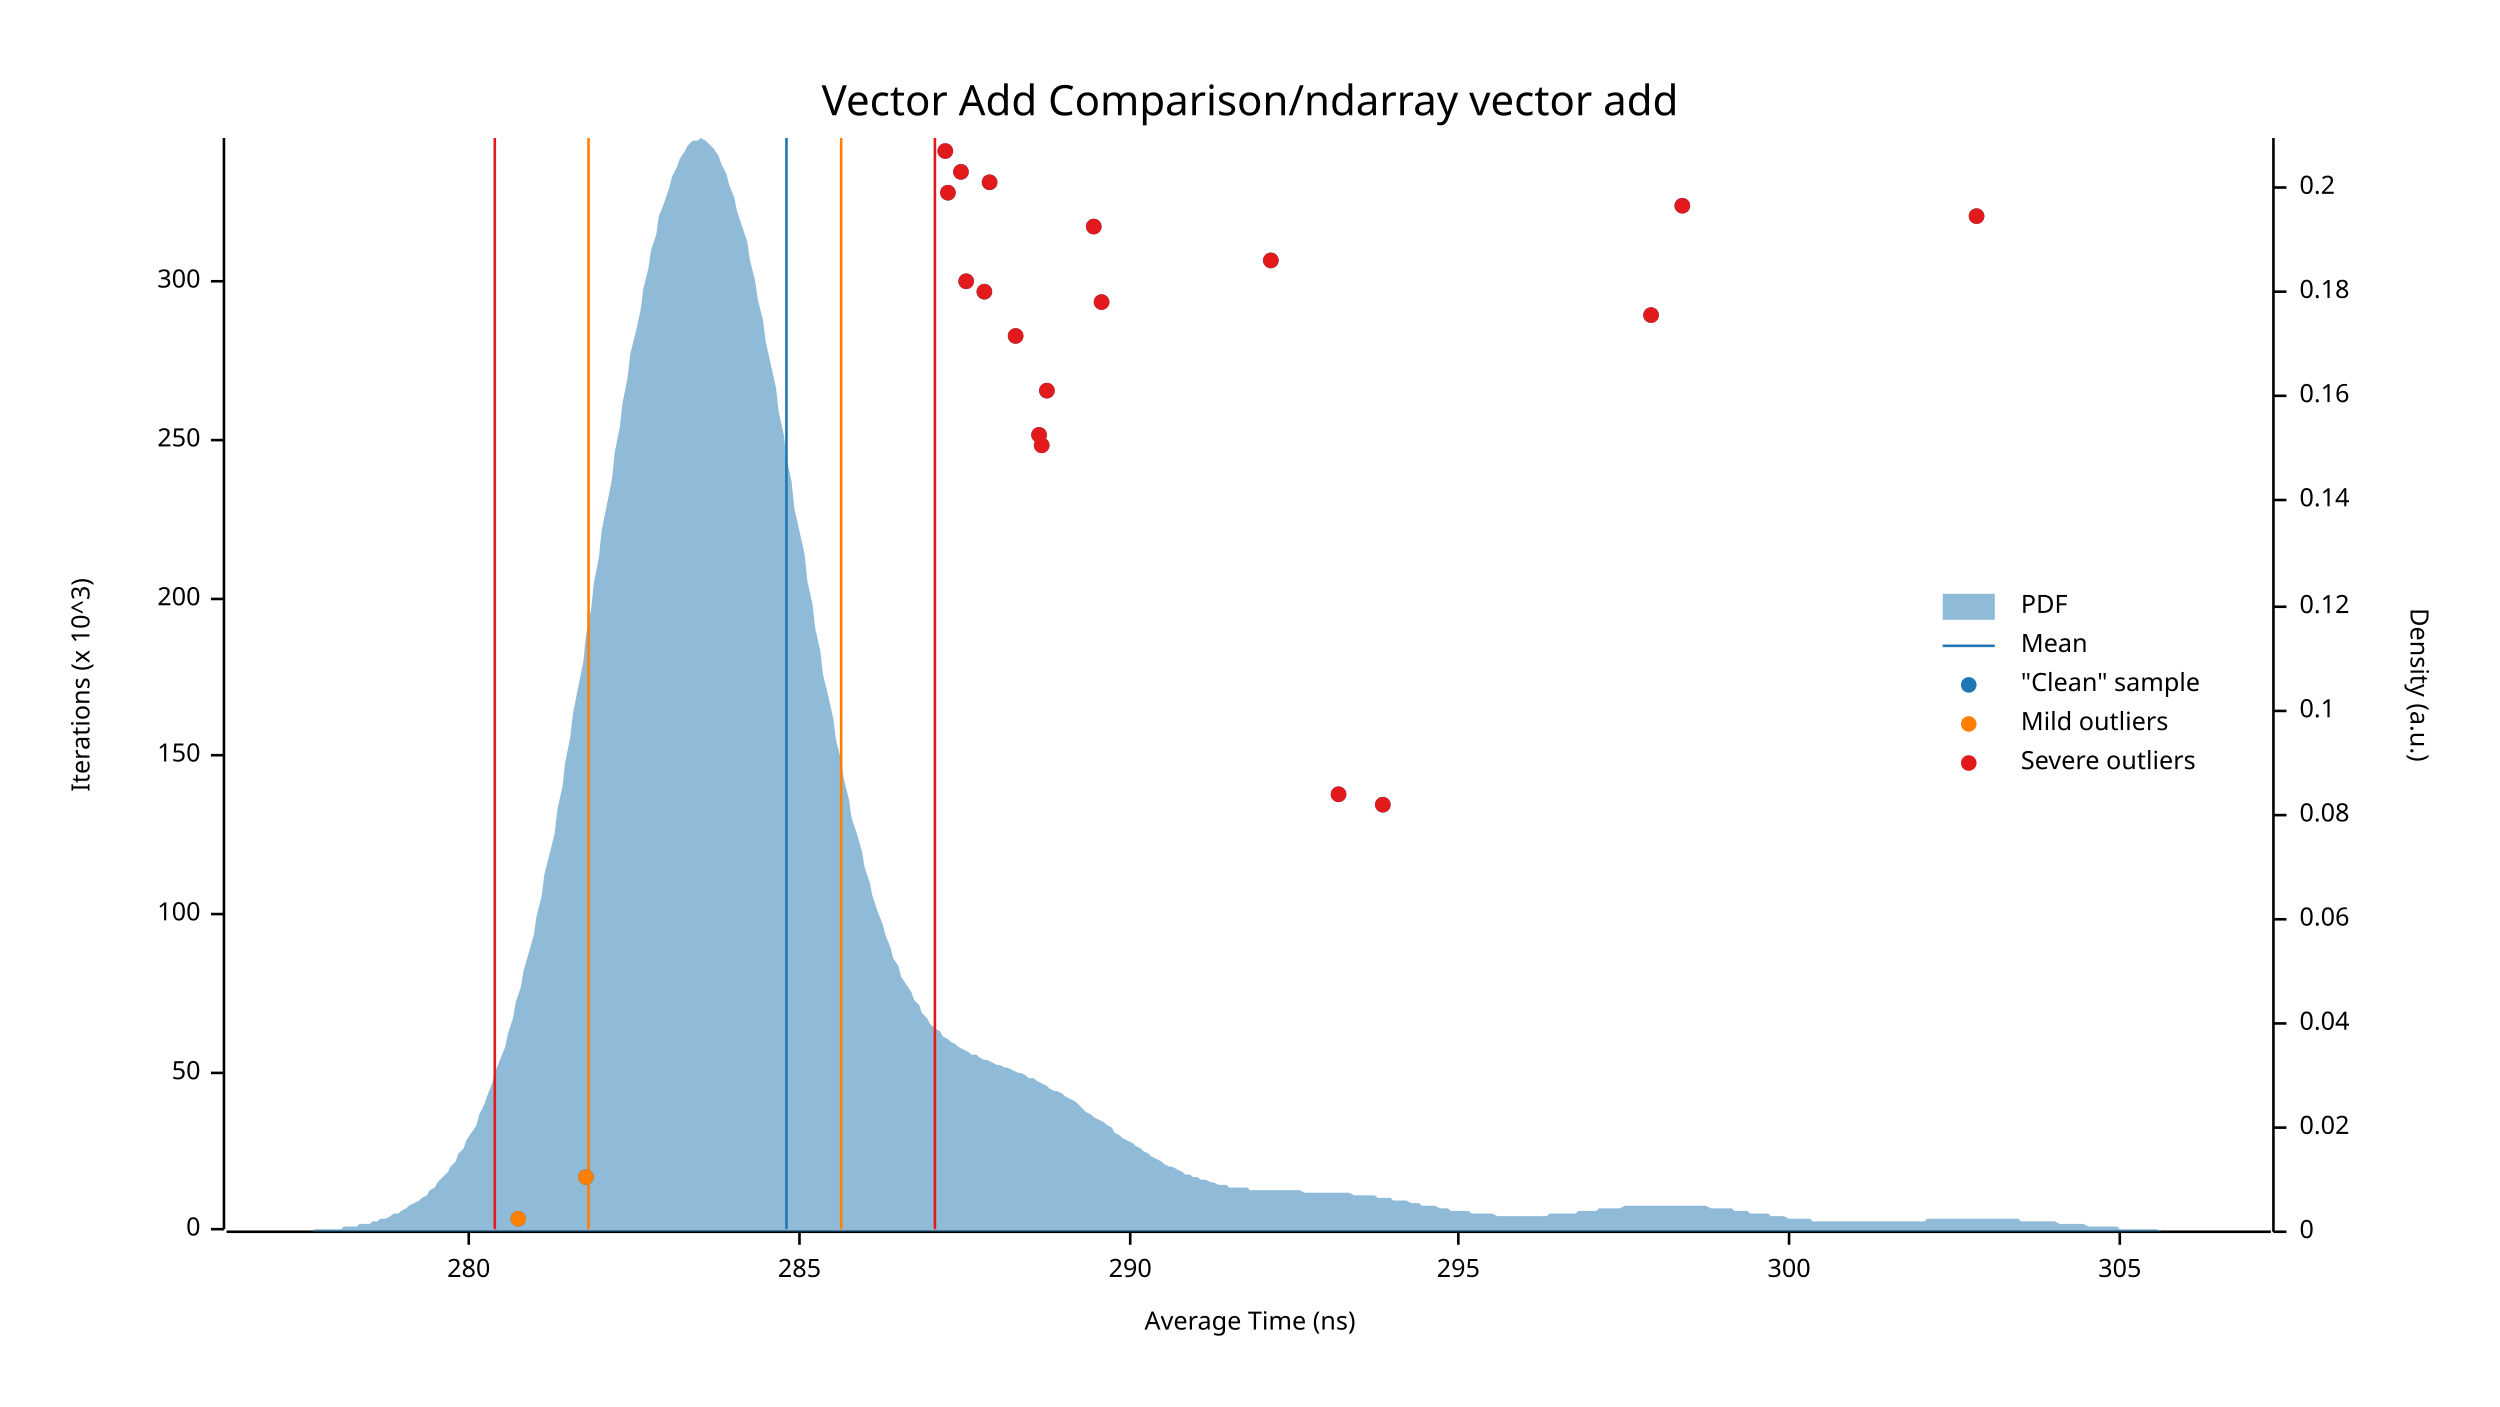
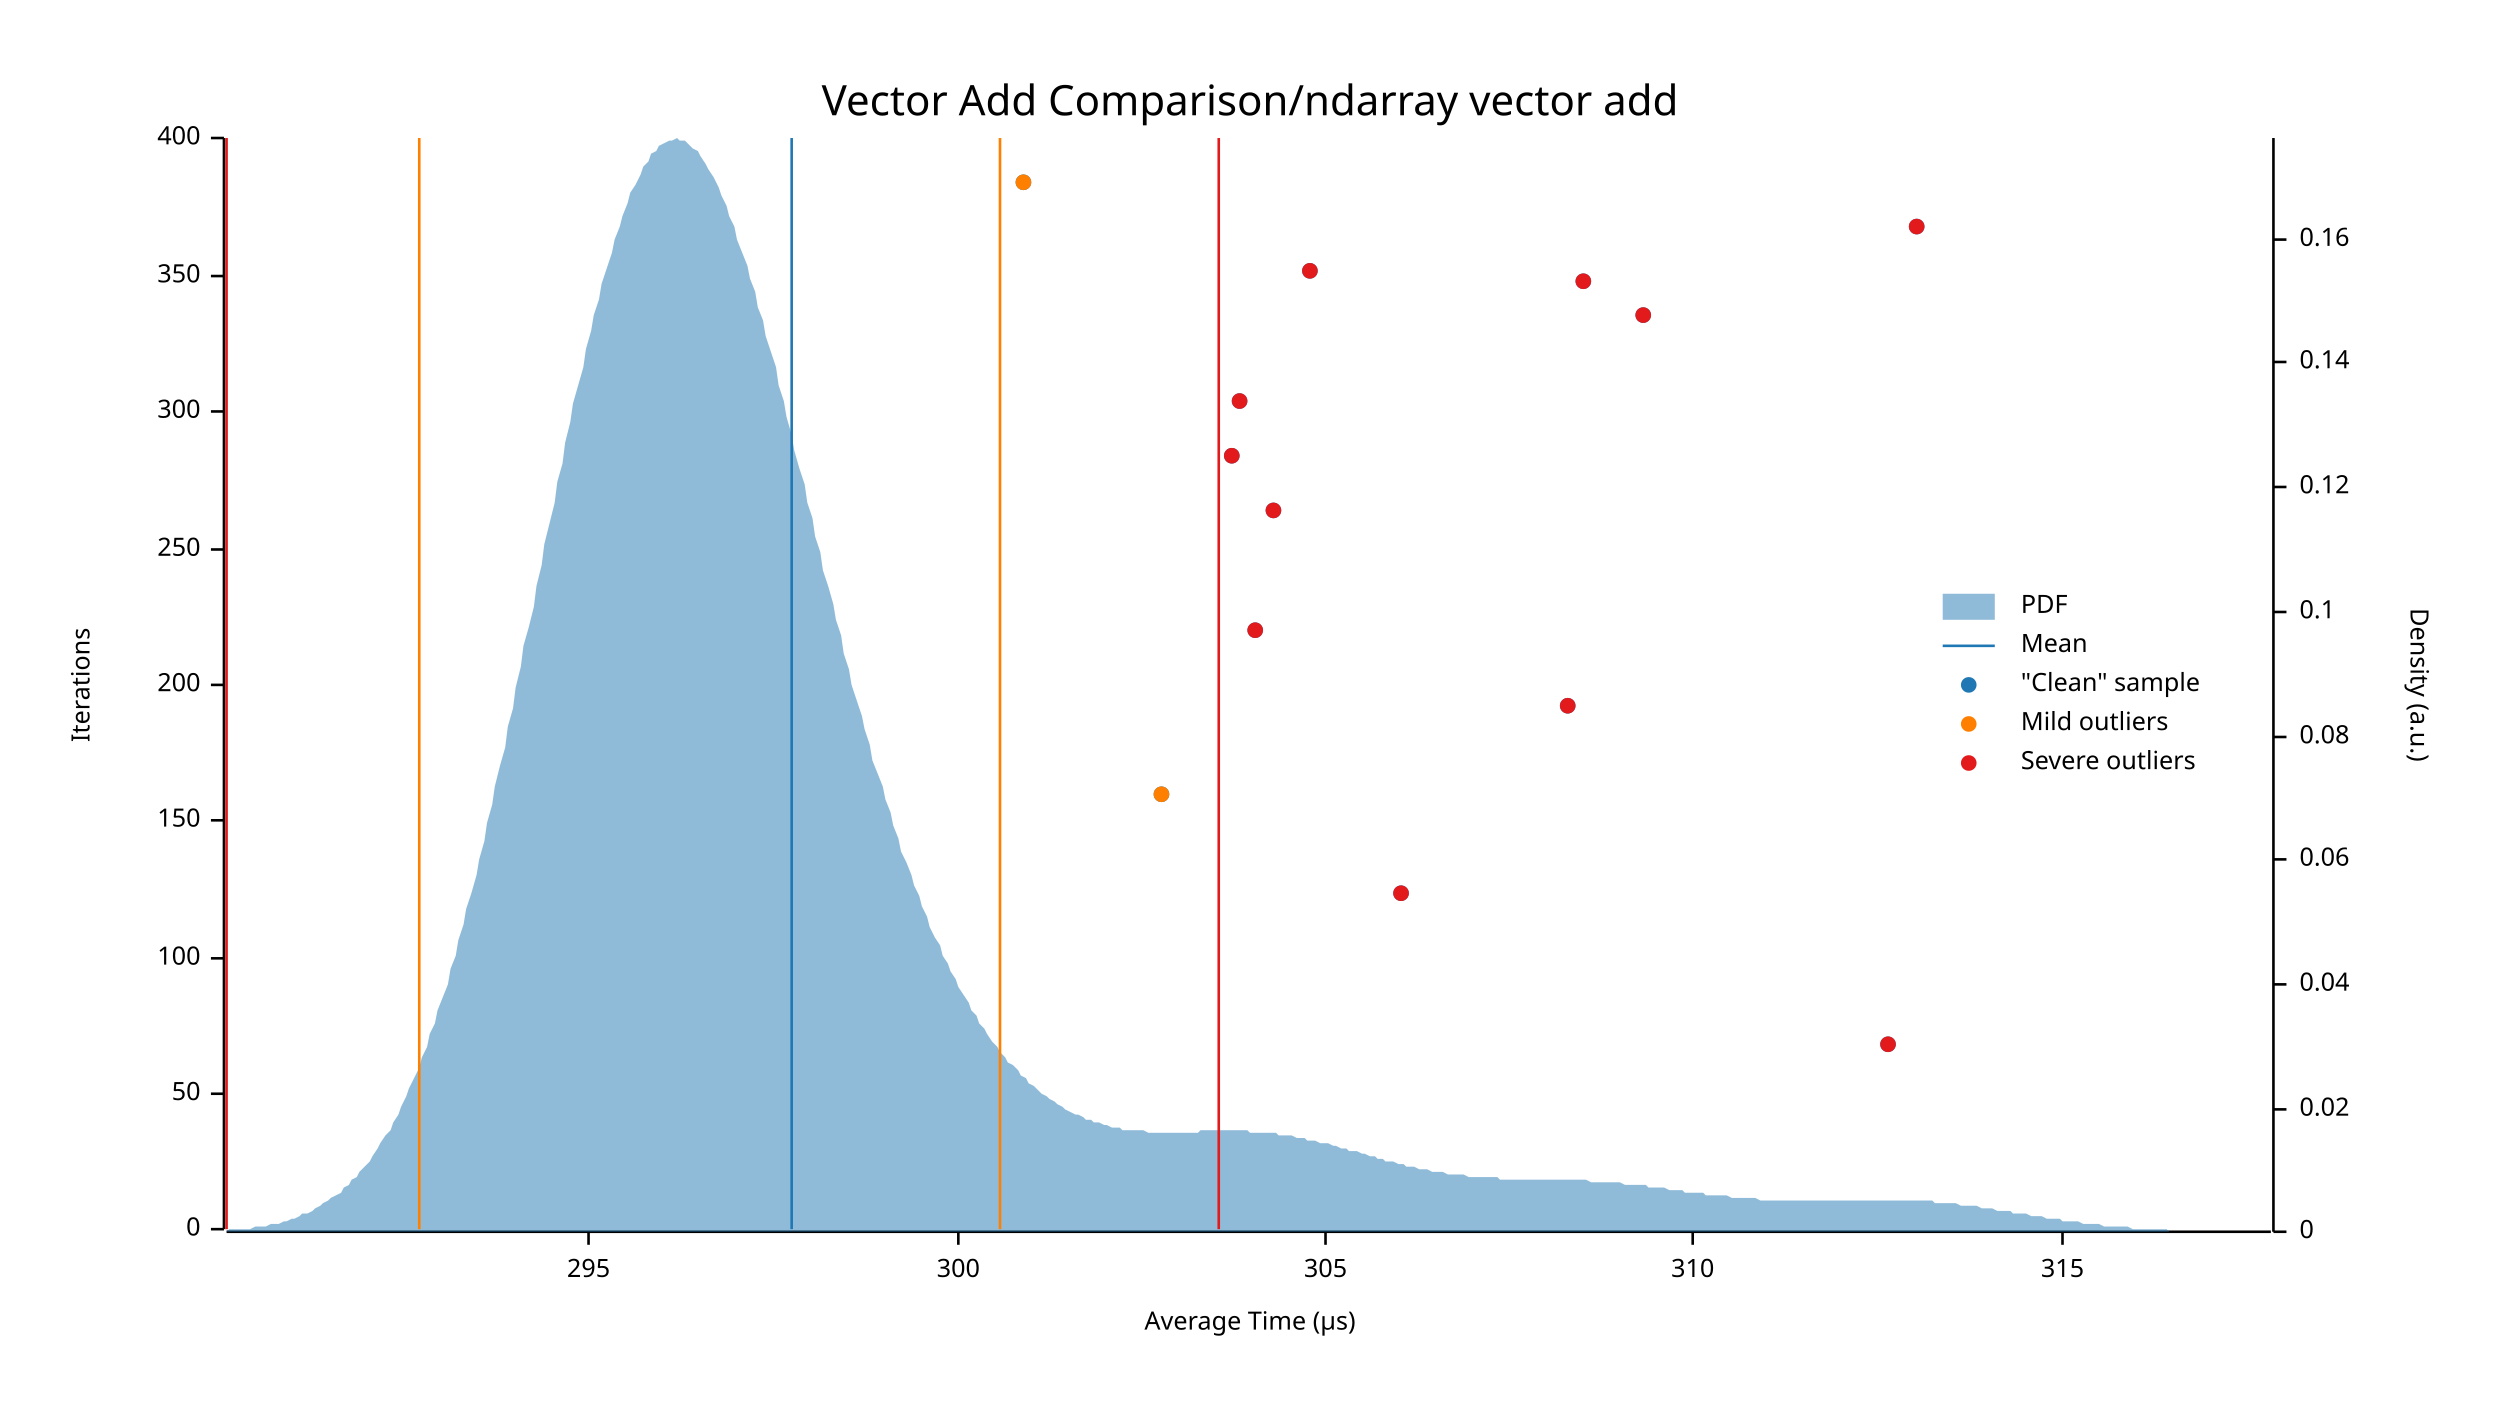
<svg xmlns="http://www.w3.org/2000/svg" width="960" height="540" viewBox="0 0 960 540">
  <text x="480" y="32" dy="0.76em" text-anchor="middle" font-family="sans-serif" font-size="16.129" opacity="1" fill="#000000">
Vector Add Comparison/ndarray vector add
</text>
  <text x="27" y="263" dy="0.76em" text-anchor="middle" font-family="sans-serif" font-size="9.677" opacity="1" fill="#000000" transform="rotate(270, 27, 263)">
- Iterations (x 10^3)
+ Iterations
</text>
  <text x="480" y="513" dy="-0.5ex" text-anchor="middle" font-family="sans-serif" font-size="9.677" opacity="1" fill="#000000">
- Average Time (ns)
+ Average Time (µs)
</text>
  <polyline fill="none" opacity="1" stroke="#000000" stroke-width="1" points="86,53 86,472 " />
  <text x="77" y="472" dy="0.5ex" text-anchor="end" font-family="sans-serif" font-size="9.677" opacity="1" fill="#000000">
0
</text>
  <polyline fill="none" opacity="1" stroke="#000000" stroke-width="1" points="81,472 86,472 " />
-   <text x="77" y="412" dy="0.5ex" text-anchor="end" font-family="sans-serif" font-size="9.677" opacity="1" fill="#000000">
+   <text x="77" y="420" dy="0.5ex" text-anchor="end" font-family="sans-serif" font-size="9.677" opacity="1" fill="#000000">
50
</text>
-   <polyline fill="none" opacity="1" stroke="#000000" stroke-width="1" points="81,412 86,412 " />
-   <text x="77" y="351" dy="0.5ex" text-anchor="end" font-family="sans-serif" font-size="9.677" opacity="1" fill="#000000">
+   <polyline fill="none" opacity="1" stroke="#000000" stroke-width="1" points="81,420 86,420 " />
+   <text x="77" y="368" dy="0.5ex" text-anchor="end" font-family="sans-serif" font-size="9.677" opacity="1" fill="#000000">
100
</text>
-   <polyline fill="none" opacity="1" stroke="#000000" stroke-width="1" points="81,351 86,351 " />
-   <text x="77" y="290" dy="0.5ex" text-anchor="end" font-family="sans-serif" font-size="9.677" opacity="1" fill="#000000">
+   <polyline fill="none" opacity="1" stroke="#000000" stroke-width="1" points="81,368 86,368 " />
+   <text x="77" y="315" dy="0.5ex" text-anchor="end" font-family="sans-serif" font-size="9.677" opacity="1" fill="#000000">
150
</text>
-   <polyline fill="none" opacity="1" stroke="#000000" stroke-width="1" points="81,290 86,290 " />
-   <text x="77" y="230" dy="0.5ex" text-anchor="end" font-family="sans-serif" font-size="9.677" opacity="1" fill="#000000">
+   <polyline fill="none" opacity="1" stroke="#000000" stroke-width="1" points="81,315 86,315 " />
+   <text x="77" y="263" dy="0.5ex" text-anchor="end" font-family="sans-serif" font-size="9.677" opacity="1" fill="#000000">
200
</text>
-   <polyline fill="none" opacity="1" stroke="#000000" stroke-width="1" points="81,230 86,230 " />
-   <text x="77" y="169" dy="0.5ex" text-anchor="end" font-family="sans-serif" font-size="9.677" opacity="1" fill="#000000">
+   <polyline fill="none" opacity="1" stroke="#000000" stroke-width="1" points="81,263 86,263 " />
+   <text x="77" y="211" dy="0.5ex" text-anchor="end" font-family="sans-serif" font-size="9.677" opacity="1" fill="#000000">
250
</text>
-   <polyline fill="none" opacity="1" stroke="#000000" stroke-width="1" points="81,169 86,169 " />
-   <text x="77" y="108" dy="0.5ex" text-anchor="end" font-family="sans-serif" font-size="9.677" opacity="1" fill="#000000">
+   <polyline fill="none" opacity="1" stroke="#000000" stroke-width="1" points="81,211 86,211 " />
+   <text x="77" y="158" dy="0.5ex" text-anchor="end" font-family="sans-serif" font-size="9.677" opacity="1" fill="#000000">
300
</text>
-   <polyline fill="none" opacity="1" stroke="#000000" stroke-width="1" points="81,108 86,108 " />
+   <polyline fill="none" opacity="1" stroke="#000000" stroke-width="1" points="81,158 86,158 " />
+   <text x="77" y="106" dy="0.5ex" text-anchor="end" font-family="sans-serif" font-size="9.677" opacity="1" fill="#000000">
+ 350
+ </text>
+   <polyline fill="none" opacity="1" stroke="#000000" stroke-width="1" points="81,106 86,106 " />
+   <text x="77" y="53" dy="0.5ex" text-anchor="end" font-family="sans-serif" font-size="9.677" opacity="1" fill="#000000">
+ 400
+ </text>
+   <polyline fill="none" opacity="1" stroke="#000000" stroke-width="1" points="81,53 86,53 " />
  <polyline fill="none" opacity="1" stroke="#000000" stroke-width="1" points="87,473 872,473 " />
-   <text x="180" y="483" dy="0.76em" text-anchor="middle" font-family="sans-serif" font-size="9.677" opacity="1" fill="#000000">
- 280
- </text>
-   <polyline fill="none" opacity="1" stroke="#000000" stroke-width="1" points="180,473 180,478 " />
-   <text x="307" y="483" dy="0.76em" text-anchor="middle" font-family="sans-serif" font-size="9.677" opacity="1" fill="#000000">
- 285
- </text>
-   <polyline fill="none" opacity="1" stroke="#000000" stroke-width="1" points="307,473 307,478 " />
-   <text x="434" y="483" dy="0.76em" text-anchor="middle" font-family="sans-serif" font-size="9.677" opacity="1" fill="#000000">
- 290
- </text>
-   <polyline fill="none" opacity="1" stroke="#000000" stroke-width="1" points="434,473 434,478 " />
-   <text x="560" y="483" dy="0.76em" text-anchor="middle" font-family="sans-serif" font-size="9.677" opacity="1" fill="#000000">
+   <text x="226" y="483" dy="0.76em" text-anchor="middle" font-family="sans-serif" font-size="9.677" opacity="1" fill="#000000">
295
</text>
-   <polyline fill="none" opacity="1" stroke="#000000" stroke-width="1" points="560,473 560,478 " />
-   <text x="687" y="483" dy="0.76em" text-anchor="middle" font-family="sans-serif" font-size="9.677" opacity="1" fill="#000000">
+   <polyline fill="none" opacity="1" stroke="#000000" stroke-width="1" points="226,473 226,478 " />
+   <text x="368" y="483" dy="0.76em" text-anchor="middle" font-family="sans-serif" font-size="9.677" opacity="1" fill="#000000">
300
</text>
-   <polyline fill="none" opacity="1" stroke="#000000" stroke-width="1" points="687,473 687,478 " />
-   <text x="814" y="483" dy="0.76em" text-anchor="middle" font-family="sans-serif" font-size="9.677" opacity="1" fill="#000000">
+   <polyline fill="none" opacity="1" stroke="#000000" stroke-width="1" points="368,473 368,478 " />
+   <text x="509" y="483" dy="0.76em" text-anchor="middle" font-family="sans-serif" font-size="9.677" opacity="1" fill="#000000">
305
</text>
-   <polyline fill="none" opacity="1" stroke="#000000" stroke-width="1" points="814,473 814,478 " />
+   <polyline fill="none" opacity="1" stroke="#000000" stroke-width="1" points="509,473 509,478 " />
+   <text x="650" y="483" dy="0.76em" text-anchor="middle" font-family="sans-serif" font-size="9.677" opacity="1" fill="#000000">
+ 310
+ </text>
+   <polyline fill="none" opacity="1" stroke="#000000" stroke-width="1" points="650,473 650,478 " />
+   <text x="792" y="483" dy="0.76em" text-anchor="middle" font-family="sans-serif" font-size="9.677" opacity="1" fill="#000000">
+ 315
+ </text>
+   <polyline fill="none" opacity="1" stroke="#000000" stroke-width="1" points="792,473 792,478 " />
  <text x="933" y="263" dy="0.76em" text-anchor="middle" font-family="sans-serif" font-size="9.677" opacity="1" fill="#000000" transform="rotate(90, 933, 263)">
Density (a.u.)
</text>
  <polyline fill="none" opacity="1" stroke="#000000" stroke-width="1" points="873,53 873,473 " />
  <text x="883" y="473" dy="0.5ex" text-anchor="start" font-family="sans-serif" font-size="9.677" opacity="1" fill="#000000">
0
</text>
  <polyline fill="none" opacity="1" stroke="#000000" stroke-width="1" points="873,473 878,473 " />
-   <text x="883" y="433" dy="0.5ex" text-anchor="start" font-family="sans-serif" font-size="9.677" opacity="1" fill="#000000">
+   <text x="883" y="426" dy="0.5ex" text-anchor="start" font-family="sans-serif" font-size="9.677" opacity="1" fill="#000000">
0.02
</text>
-   <polyline fill="none" opacity="1" stroke="#000000" stroke-width="1" points="873,433 878,433 " />
-   <text x="883" y="393" dy="0.5ex" text-anchor="start" font-family="sans-serif" font-size="9.677" opacity="1" fill="#000000">
+   <polyline fill="none" opacity="1" stroke="#000000" stroke-width="1" points="873,426 878,426 " />
+   <text x="883" y="378" dy="0.5ex" text-anchor="start" font-family="sans-serif" font-size="9.677" opacity="1" fill="#000000">
0.04
</text>
-   <polyline fill="none" opacity="1" stroke="#000000" stroke-width="1" points="873,393 878,393 " />
-   <text x="883" y="353" dy="0.5ex" text-anchor="start" font-family="sans-serif" font-size="9.677" opacity="1" fill="#000000">
+   <polyline fill="none" opacity="1" stroke="#000000" stroke-width="1" points="873,378 878,378 " />
+   <text x="883" y="330" dy="0.5ex" text-anchor="start" font-family="sans-serif" font-size="9.677" opacity="1" fill="#000000">
0.06
</text>
-   <polyline fill="none" opacity="1" stroke="#000000" stroke-width="1" points="873,353 878,353 " />
-   <text x="883" y="313" dy="0.5ex" text-anchor="start" font-family="sans-serif" font-size="9.677" opacity="1" fill="#000000">
+   <polyline fill="none" opacity="1" stroke="#000000" stroke-width="1" points="873,330 878,330 " />
+   <text x="883" y="283" dy="0.5ex" text-anchor="start" font-family="sans-serif" font-size="9.677" opacity="1" fill="#000000">
0.08
</text>
-   <polyline fill="none" opacity="1" stroke="#000000" stroke-width="1" points="873,313 878,313 " />
-   <text x="883" y="273" dy="0.5ex" text-anchor="start" font-family="sans-serif" font-size="9.677" opacity="1" fill="#000000">
+   <polyline fill="none" opacity="1" stroke="#000000" stroke-width="1" points="873,283 878,283 " />
+   <text x="883" y="235" dy="0.5ex" text-anchor="start" font-family="sans-serif" font-size="9.677" opacity="1" fill="#000000">
0.1
</text>
-   <polyline fill="none" opacity="1" stroke="#000000" stroke-width="1" points="873,273 878,273 " />
-   <text x="883" y="233" dy="0.5ex" text-anchor="start" font-family="sans-serif" font-size="9.677" opacity="1" fill="#000000">
+   <polyline fill="none" opacity="1" stroke="#000000" stroke-width="1" points="873,235 878,235 " />
+   <text x="883" y="187" dy="0.5ex" text-anchor="start" font-family="sans-serif" font-size="9.677" opacity="1" fill="#000000">
0.12
</text>
-   <polyline fill="none" opacity="1" stroke="#000000" stroke-width="1" points="873,233 878,233 " />
-   <text x="883" y="192" dy="0.5ex" text-anchor="start" font-family="sans-serif" font-size="9.677" opacity="1" fill="#000000">
+   <polyline fill="none" opacity="1" stroke="#000000" stroke-width="1" points="873,187 878,187 " />
+   <text x="883" y="139" dy="0.5ex" text-anchor="start" font-family="sans-serif" font-size="9.677" opacity="1" fill="#000000">
0.14
</text>
-   <polyline fill="none" opacity="1" stroke="#000000" stroke-width="1" points="873,192 878,192 " />
-   <text x="883" y="152" dy="0.5ex" text-anchor="start" font-family="sans-serif" font-size="9.677" opacity="1" fill="#000000">
+   <polyline fill="none" opacity="1" stroke="#000000" stroke-width="1" points="873,139 878,139 " />
+   <text x="883" y="92" dy="0.5ex" text-anchor="start" font-family="sans-serif" font-size="9.677" opacity="1" fill="#000000">
0.16
</text>
-   <polyline fill="none" opacity="1" stroke="#000000" stroke-width="1" points="873,152 878,152 " />
-   <text x="883" y="112" dy="0.5ex" text-anchor="start" font-family="sans-serif" font-size="9.677" opacity="1" fill="#000000">
- 0.18
- </text>
-   <polyline fill="none" opacity="1" stroke="#000000" stroke-width="1" points="873,112 878,112 " />
-   <text x="883" y="72" dy="0.5ex" text-anchor="start" font-family="sans-serif" font-size="9.677" opacity="1" fill="#000000">
- 0.2
- </text>
-   <polyline fill="none" opacity="1" stroke="#000000" stroke-width="1" points="873,72 878,72 " />
-   <polygon opacity="0.5" fill="#1F78B4" points="87,473 88,473 90,473 91,473 93,473 94,473 96,473 98,473 99,473 101,473 102,473 104,473 105,473 107,473 109,473 110,473 112,473 113,473 115,473 116,473 118,473 120,473 121,472 123,472 124,472 126,472 127,472 129,472 131,472 132,471 134,471 135,471 137,471 138,470 140,470 142,470 143,469 145,469 146,468 148,468 150,467 151,466 153,466 154,465 156,464 157,463 159,462 161,461 162,460 164,459 165,457 167,456 168,454 170,452 172,450 173,448 175,446 176,443 178,441 179,438 181,435 183,432 184,428 186,424 187,421 189,416 190,412 192,407 194,402 195,397 197,391 198,385 200,379 201,373 203,366 205,359 206,352 208,344 209,336 211,328 213,320 214,311 216,302 217,293 219,283 220,274 222,264 224,254 225,244 227,234 228,224 230,214 231,204 233,194 235,184 236,174 238,164 239,155 241,145 242,136 244,128 246,119 247,111 249,103 250,96 252,90 253,83 255,78 257,72 258,68 260,64 261,61 263,58 264,56 266,54 268,54 269,53 271,54 272,55 274,57 276,60 277,63 279,67 280,71 282,76 283,81 285,87 287,93 288,100 290,108 291,115 293,123 294,131 296,140 298,149 299,158 301,167 302,176 304,185 305,195 307,204 309,213 310,223 312,232 313,241 315,250 316,259 318,267 320,276 321,284 323,292 324,299 326,307 327,314 329,320 331,327 332,333 334,339 335,344 337,350 339,355 340,359 342,364 343,368 345,371 346,375 348,378 350,381 351,384 353,386 354,389 356,391 357,393 359,395 361,396 362,398 364,399 365,400 367,401 368,402 370,403 372,404 373,405 375,405 376,406 378,407 379,407 381,408 383,409 384,409 386,410 387,410 389,411 391,412 392,412 394,413 395,414 397,414 398,415 400,416 402,417 403,418 405,419 406,419 408,420 409,421 411,422 413,423 414,424 416,426 417,427 419,428 420,429 422,430 424,431 425,432 427,433 428,435 430,436 431,437 433,438 435,439 436,440 438,441 439,442 441,443 442,444 444,445 446,446 447,447 449,448 450,448 452,449 454,450 455,451 457,451 458,452 460,452 461,453 463,453 465,454 466,454 468,455 469,455 471,455 472,456 474,456 476,456 477,456 479,456 480,457 482,457 483,457 485,457 487,457 488,457 490,457 491,457 493,457 494,457 496,457 498,457 499,457 501,458 502,458 504,458 505,458 507,458 509,458 510,458 512,458 513,458 515,458 517,458 518,458 520,459 521,459 523,459 524,459 526,459 528,459 529,460 531,460 532,460 534,460 535,461 537,461 539,461 540,461 542,462 543,462 545,462 546,463 548,463 550,463 551,463 553,464 554,464 556,464 557,465 559,465 561,465 562,465 564,465 565,466 567,466 568,466 570,466 572,466 573,466 575,467 576,467 578,467 580,467 581,467 583,467 584,467 586,467 587,467 589,467 591,467 592,467 594,467 595,466 597,466 598,466 600,466 602,466 603,466 605,466 606,465 608,465 609,465 611,465 613,465 614,464 616,464 617,464 619,464 620,464 622,464 624,463 625,463 627,463 628,463 630,463 632,463 633,463 635,463 636,463 638,463 639,463 641,463 643,463 644,463 646,463 647,463 649,463 650,463 652,463 654,463 655,463 657,464 658,464 660,464 661,464 663,464 665,464 666,465 668,465 669,465 671,465 672,466 674,466 676,466 677,466 679,466 680,467 682,467 683,467 685,467 687,468 688,468 690,468 691,468 693,468 695,468 696,469 698,469 699,469 701,469 702,469 704,469 706,469 707,469 709,469 710,469 712,469 713,469 715,469 717,469 718,469 720,469 721,469 723,469 724,469 726,469 728,469 729,469 731,469 732,469 734,469 735,469 737,469 739,469 740,468 742,468 743,468 745,468 746,468 748,468 750,468 751,468 753,468 754,468 756,468 758,468 759,468 761,468 762,468 764,468 765,468 767,468 769,468 770,468 772,468 773,468 775,468 776,469 778,469 780,469 781,469 783,469 784,469 786,469 787,469 789,469 791,470 792,470 794,470 795,470 797,470 798,470 800,470 802,471 803,471 805,471 806,471 808,471 809,471 811,471 813,471 814,472 816,472 817,472 819,472 821,472 822,472 824,472 825,472 827,472 828,472 830,473 832,473 833,473 835,473 836,473 838,473 839,473 841,473 843,473 844,473 846,473 847,473 849,473 850,473 852,473 854,473 855,473 857,473 858,473 860,473 861,473 863,473 865,473 866,473 868,473 869,473 871,473 873,473 873,473 87,473 " />
-   <polyline fill="none" opacity="1" stroke="#1F78B4" stroke-width="1" points="302,472 302,53 " />
-   <polyline fill="none" opacity="1" stroke="#FF7F00" stroke-width="1" points="226,472 226,53 " />
-   <polyline fill="none" opacity="1" stroke="#FF7F00" stroke-width="1" points="323,472 323,53 " />
-   <polyline fill="none" opacity="1" stroke="#E31A1C" stroke-width="1" points="190,472 190,53 " />
-   <polyline fill="none" opacity="1" stroke="#E31A1C" stroke-width="1" points="359,472 359,53 " />
-   <circle cx="199" cy="468" r="3" opacity="1" fill="#1F78B4" stroke="none" stroke-width="1" />
-   <circle cx="225" cy="452" r="3" opacity="1" fill="#1F78B4" stroke="none" stroke-width="1" />
-   <circle cx="531" cy="309" r="3" opacity="1" fill="#1F78B4" stroke="none" stroke-width="1" />
-   <circle cx="514" cy="305" r="3" opacity="1" fill="#1F78B4" stroke="none" stroke-width="1" />
-   <circle cx="400" cy="171" r="3" opacity="1" fill="#1F78B4" stroke="none" stroke-width="1" />
-   <circle cx="399" cy="167" r="3" opacity="1" fill="#1F78B4" stroke="none" stroke-width="1" />
-   <circle cx="402" cy="150" r="3" opacity="1" fill="#1F78B4" stroke="none" stroke-width="1" />
-   <circle cx="390" cy="129" r="3" opacity="1" fill="#1F78B4" stroke="none" stroke-width="1" />
-   <circle cx="634" cy="121" r="3" opacity="1" fill="#1F78B4" stroke="none" stroke-width="1" />
-   <circle cx="423" cy="116" r="3" opacity="1" fill="#1F78B4" stroke="none" stroke-width="1" />
-   <circle cx="378" cy="112" r="3" opacity="1" fill="#1F78B4" stroke="none" stroke-width="1" />
-   <circle cx="371" cy="108" r="3" opacity="1" fill="#1F78B4" stroke="none" stroke-width="1" />
-   <circle cx="488" cy="100" r="3" opacity="1" fill="#1F78B4" stroke="none" stroke-width="1" />
-   <circle cx="420" cy="87" r="3" opacity="1" fill="#1F78B4" stroke="none" stroke-width="1" />
-   <circle cx="759" cy="83" r="3" opacity="1" fill="#1F78B4" stroke="none" stroke-width="1" />
-   <circle cx="646" cy="79" r="3" opacity="1" fill="#1F78B4" stroke="none" stroke-width="1" />
-   <circle cx="364" cy="74" r="3" opacity="1" fill="#1F78B4" stroke="none" stroke-width="1" />
-   <circle cx="380" cy="70" r="3" opacity="1" fill="#1F78B4" stroke="none" stroke-width="1" />
-   <circle cx="369" cy="66" r="3" opacity="1" fill="#1F78B4" stroke="none" stroke-width="1" />
-   <circle cx="363" cy="58" r="3" opacity="1" fill="#1F78B4" stroke="none" stroke-width="1" />
-   <circle cx="199" cy="468" r="3" opacity="1" fill="#FF7F00" stroke="none" stroke-width="1" />
-   <circle cx="225" cy="452" r="3" opacity="1" fill="#FF7F00" stroke="none" stroke-width="1" />
-   <circle cx="531" cy="309" r="3" opacity="1" fill="#E31A1C" stroke="none" stroke-width="1" />
-   <circle cx="514" cy="305" r="3" opacity="1" fill="#E31A1C" stroke="none" stroke-width="1" />
-   <circle cx="400" cy="171" r="3" opacity="1" fill="#E31A1C" stroke="none" stroke-width="1" />
-   <circle cx="399" cy="167" r="3" opacity="1" fill="#E31A1C" stroke="none" stroke-width="1" />
-   <circle cx="402" cy="150" r="3" opacity="1" fill="#E31A1C" stroke="none" stroke-width="1" />
-   <circle cx="390" cy="129" r="3" opacity="1" fill="#E31A1C" stroke="none" stroke-width="1" />
-   <circle cx="634" cy="121" r="3" opacity="1" fill="#E31A1C" stroke="none" stroke-width="1" />
-   <circle cx="423" cy="116" r="3" opacity="1" fill="#E31A1C" stroke="none" stroke-width="1" />
-   <circle cx="378" cy="112" r="3" opacity="1" fill="#E31A1C" stroke="none" stroke-width="1" />
-   <circle cx="371" cy="108" r="3" opacity="1" fill="#E31A1C" stroke="none" stroke-width="1" />
-   <circle cx="488" cy="100" r="3" opacity="1" fill="#E31A1C" stroke="none" stroke-width="1" />
-   <circle cx="420" cy="87" r="3" opacity="1" fill="#E31A1C" stroke="none" stroke-width="1" />
-   <circle cx="759" cy="83" r="3" opacity="1" fill="#E31A1C" stroke="none" stroke-width="1" />
-   <circle cx="646" cy="79" r="3" opacity="1" fill="#E31A1C" stroke="none" stroke-width="1" />
-   <circle cx="364" cy="74" r="3" opacity="1" fill="#E31A1C" stroke="none" stroke-width="1" />
-   <circle cx="380" cy="70" r="3" opacity="1" fill="#E31A1C" stroke="none" stroke-width="1" />
-   <circle cx="369" cy="66" r="3" opacity="1" fill="#E31A1C" stroke="none" stroke-width="1" />
-   <circle cx="363" cy="58" r="3" opacity="1" fill="#E31A1C" stroke="none" stroke-width="1" />
+   <polyline fill="none" opacity="1" stroke="#000000" stroke-width="1" points="873,92 878,92 " />
+   <polygon opacity="0.5" fill="#1F78B4" points="87,473 88,472 90,472 91,472 93,472 94,472 96,472 98,471 99,471 101,471 102,471 104,470 105,470 107,470 109,469 110,469 112,468 113,468 115,467 116,466 118,466 120,465 121,464 123,463 124,462 126,461 127,460 129,459 131,458 132,456 134,455 135,453 137,452 138,450 140,448 142,446 143,444 145,441 146,439 148,436 150,434 151,431 153,428 154,425 156,421 157,418 159,414 161,410 162,406 164,402 165,397 167,393 168,388 170,383 172,378 173,372 175,367 176,361 178,355 179,349 181,343 183,336 184,330 186,323 187,316 189,309 190,302 192,294 194,287 195,279 197,272 198,264 200,256 201,248 203,241 205,233 206,225 208,217 209,209 211,201 213,193 214,185 216,178 217,170 219,162 220,155 222,148 224,141 225,134 227,127 228,121 230,115 231,109 233,103 235,97 236,92 238,87 239,83 241,78 242,74 244,71 246,67 247,64 249,62 250,59 252,58 253,56 255,55 257,54 258,54 260,53 261,54 263,54 264,55 266,57 268,58 269,60 271,63 272,65 274,68 276,72 277,75 279,79 280,83 282,87 283,92 285,97 287,102 288,107 290,112 291,118 293,123 294,129 296,135 298,141 299,148 301,154 302,160 304,167 305,173 307,180 309,186 310,193 312,199 313,206 315,212 316,219 318,225 320,232 321,238 323,244 324,251 326,257 327,263 329,269 331,275 332,280 334,286 335,292 337,297 339,302 340,307 342,312 343,317 345,322 346,327 348,331 350,336 351,340 353,344 354,348 356,352 357,356 359,360 361,363 362,367 364,370 365,373 367,376 368,379 370,382 372,385 373,388 375,390 376,393 378,395 379,397 381,400 383,402 384,404 386,406 387,408 389,409 391,411 392,413 394,414 395,416 397,417 398,418 400,420 402,421 403,422 405,423 406,424 408,425 409,426 411,427 413,428 414,428 416,429 417,430 419,430 420,431 422,431 424,432 425,432 427,433 428,433 430,433 431,434 433,434 435,434 436,434 438,434 439,434 441,435 442,435 444,435 446,435 447,435 449,435 450,435 452,435 454,435 455,435 457,435 458,435 460,435 461,434 463,434 465,434 466,434 468,434 469,434 471,434 472,434 474,434 476,434 477,434 479,434 480,435 482,435 483,435 485,435 487,435 488,435 490,435 491,436 493,436 494,436 496,436 498,437 499,437 501,437 502,438 504,438 505,438 507,439 509,439 510,439 512,440 513,440 515,441 517,441 518,442 520,442 521,442 523,443 524,443 526,444 528,444 529,445 531,445 532,446 534,446 535,446 537,447 539,447 540,448 542,448 543,448 545,449 546,449 548,449 550,450 551,450 553,450 554,450 556,451 557,451 559,451 561,451 562,451 564,452 565,452 567,452 568,452 570,452 572,452 573,452 575,452 576,453 578,453 580,453 581,453 583,453 584,453 586,453 587,453 589,453 591,453 592,453 594,453 595,453 597,453 598,453 600,453 602,453 603,453 605,453 606,453 608,453 609,453 611,454 613,454 614,454 616,454 617,454 619,454 620,454 622,454 624,455 625,455 627,455 628,455 630,455 632,455 633,456 635,456 636,456 638,456 639,456 641,457 643,457 644,457 646,457 647,458 649,458 650,458 652,458 654,458 655,459 657,459 658,459 660,459 661,459 663,459 665,460 666,460 668,460 669,460 671,460 672,460 674,460 676,461 677,461 679,461 680,461 682,461 683,461 685,461 687,461 688,461 690,461 691,461 693,461 695,461 696,461 698,461 699,461 701,461 702,461 704,461 706,461 707,461 709,461 710,461 712,461 713,461 715,461 717,461 718,461 720,461 721,461 723,461 724,461 726,461 728,461 729,461 731,461 732,461 734,461 735,461 737,461 739,461 740,461 742,461 743,462 745,462 746,462 748,462 750,462 751,462 753,463 754,463 756,463 758,463 759,463 761,464 762,464 764,464 765,464 767,465 769,465 770,465 772,465 773,466 775,466 776,466 778,466 780,467 781,467 783,467 784,467 786,468 787,468 789,468 791,468 792,469 794,469 795,469 797,469 798,469 800,470 802,470 803,470 805,470 806,470 808,471 809,471 811,471 813,471 814,471 816,471 817,471 819,472 821,472 822,472 824,472 825,472 827,472 828,472 830,472 832,472 833,473 835,473 836,473 838,473 839,473 841,473 843,473 844,473 846,473 847,473 849,473 850,473 852,473 854,473 855,473 857,473 858,473 860,473 861,473 863,473 865,473 866,473 868,473 869,473 871,473 873,473 873,473 87,473 " />
+   <polyline fill="none" opacity="1" stroke="#1F78B4" stroke-width="1" points="304,472 304,53 " />
+   <polyline fill="none" opacity="1" stroke="#FF7F00" stroke-width="1" points="161,472 161,53 " />
+   <polyline fill="none" opacity="1" stroke="#FF7F00" stroke-width="1" points="384,472 384,53 " />
+   <polyline fill="none" opacity="1" stroke="#E31A1C" stroke-width="1" points="87,472 87,53 " />
+   <polyline fill="none" opacity="1" stroke="#E31A1C" stroke-width="1" points="468,472 468,53 " />
+   <circle cx="725" cy="401" r="3" opacity="1" fill="#1F78B4" stroke="none" stroke-width="1" />
+   <circle cx="538" cy="343" r="3" opacity="1" fill="#1F78B4" stroke="none" stroke-width="1" />
+   <circle cx="446" cy="305" r="3" opacity="1" fill="#1F78B4" stroke="none" stroke-width="1" />
+   <circle cx="602" cy="271" r="3" opacity="1" fill="#1F78B4" stroke="none" stroke-width="1" />
+   <circle cx="482" cy="242" r="3" opacity="1" fill="#1F78B4" stroke="none" stroke-width="1" />
+   <circle cx="489" cy="196" r="3" opacity="1" fill="#1F78B4" stroke="none" stroke-width="1" />
+   <circle cx="473" cy="175" r="3" opacity="1" fill="#1F78B4" stroke="none" stroke-width="1" />
+   <circle cx="476" cy="154" r="3" opacity="1" fill="#1F78B4" stroke="none" stroke-width="1" />
+   <circle cx="631" cy="121" r="3" opacity="1" fill="#1F78B4" stroke="none" stroke-width="1" />
+   <circle cx="608" cy="108" r="3" opacity="1" fill="#1F78B4" stroke="none" stroke-width="1" />
+   <circle cx="503" cy="104" r="3" opacity="1" fill="#1F78B4" stroke="none" stroke-width="1" />
+   <circle cx="736" cy="87" r="3" opacity="1" fill="#1F78B4" stroke="none" stroke-width="1" />
+   <circle cx="393" cy="70" r="3" opacity="1" fill="#1F78B4" stroke="none" stroke-width="1" />
+   <circle cx="446" cy="305" r="3" opacity="1" fill="#FF7F00" stroke="none" stroke-width="1" />
+   <circle cx="393" cy="70" r="3" opacity="1" fill="#FF7F00" stroke="none" stroke-width="1" />
+   <circle cx="725" cy="401" r="3" opacity="1" fill="#E31A1C" stroke="none" stroke-width="1" />
+   <circle cx="538" cy="343" r="3" opacity="1" fill="#E31A1C" stroke="none" stroke-width="1" />
+   <circle cx="602" cy="271" r="3" opacity="1" fill="#E31A1C" stroke="none" stroke-width="1" />
+   <circle cx="482" cy="242" r="3" opacity="1" fill="#E31A1C" stroke="none" stroke-width="1" />
+   <circle cx="489" cy="196" r="3" opacity="1" fill="#E31A1C" stroke="none" stroke-width="1" />
+   <circle cx="473" cy="175" r="3" opacity="1" fill="#E31A1C" stroke="none" stroke-width="1" />
+   <circle cx="476" cy="154" r="3" opacity="1" fill="#E31A1C" stroke="none" stroke-width="1" />
+   <circle cx="631" cy="121" r="3" opacity="1" fill="#E31A1C" stroke="none" stroke-width="1" />
+   <circle cx="608" cy="108" r="3" opacity="1" fill="#E31A1C" stroke="none" stroke-width="1" />
+   <circle cx="503" cy="104" r="3" opacity="1" fill="#E31A1C" stroke="none" stroke-width="1" />
+   <circle cx="736" cy="87" r="3" opacity="1" fill="#E31A1C" stroke="none" stroke-width="1" />
  <text x="776" y="228" dy="0.76em" text-anchor="start" font-family="sans-serif" font-size="9.677" opacity="1" fill="#000000">
PDF
</text>
  <text x="776" y="243" dy="0.76em" text-anchor="start" font-family="sans-serif" font-size="9.677" opacity="1" fill="#000000">
Mean
</text>
  <text x="776" y="258" dy="0.76em" text-anchor="start" font-family="sans-serif" font-size="9.677" opacity="1" fill="#000000">
"Clean" sample
</text>
  <text x="776" y="273" dy="0.76em" text-anchor="start" font-family="sans-serif" font-size="9.677" opacity="1" fill="#000000">
Mild outliers
</text>
  <text x="776" y="288" dy="0.76em" text-anchor="start" font-family="sans-serif" font-size="9.677" opacity="1" fill="#000000">
Severe outliers
</text>
  <rect x="746" y="228" width="20" height="10" opacity="0.5" fill="#1F78B4" stroke="none" />
  <polyline fill="none" opacity="1" stroke="#1F78B4" stroke-width="1" points="746,248 766,248 " />
  <circle cx="756" cy="263" r="3" opacity="1" fill="#1F78B4" stroke="none" stroke-width="1" />
  <circle cx="756" cy="278" r="3" opacity="1" fill="#FF7F00" stroke="none" stroke-width="1" />
  <circle cx="756" cy="293" r="3" opacity="1" fill="#E31A1C" stroke="none" stroke-width="1" />
</svg>
